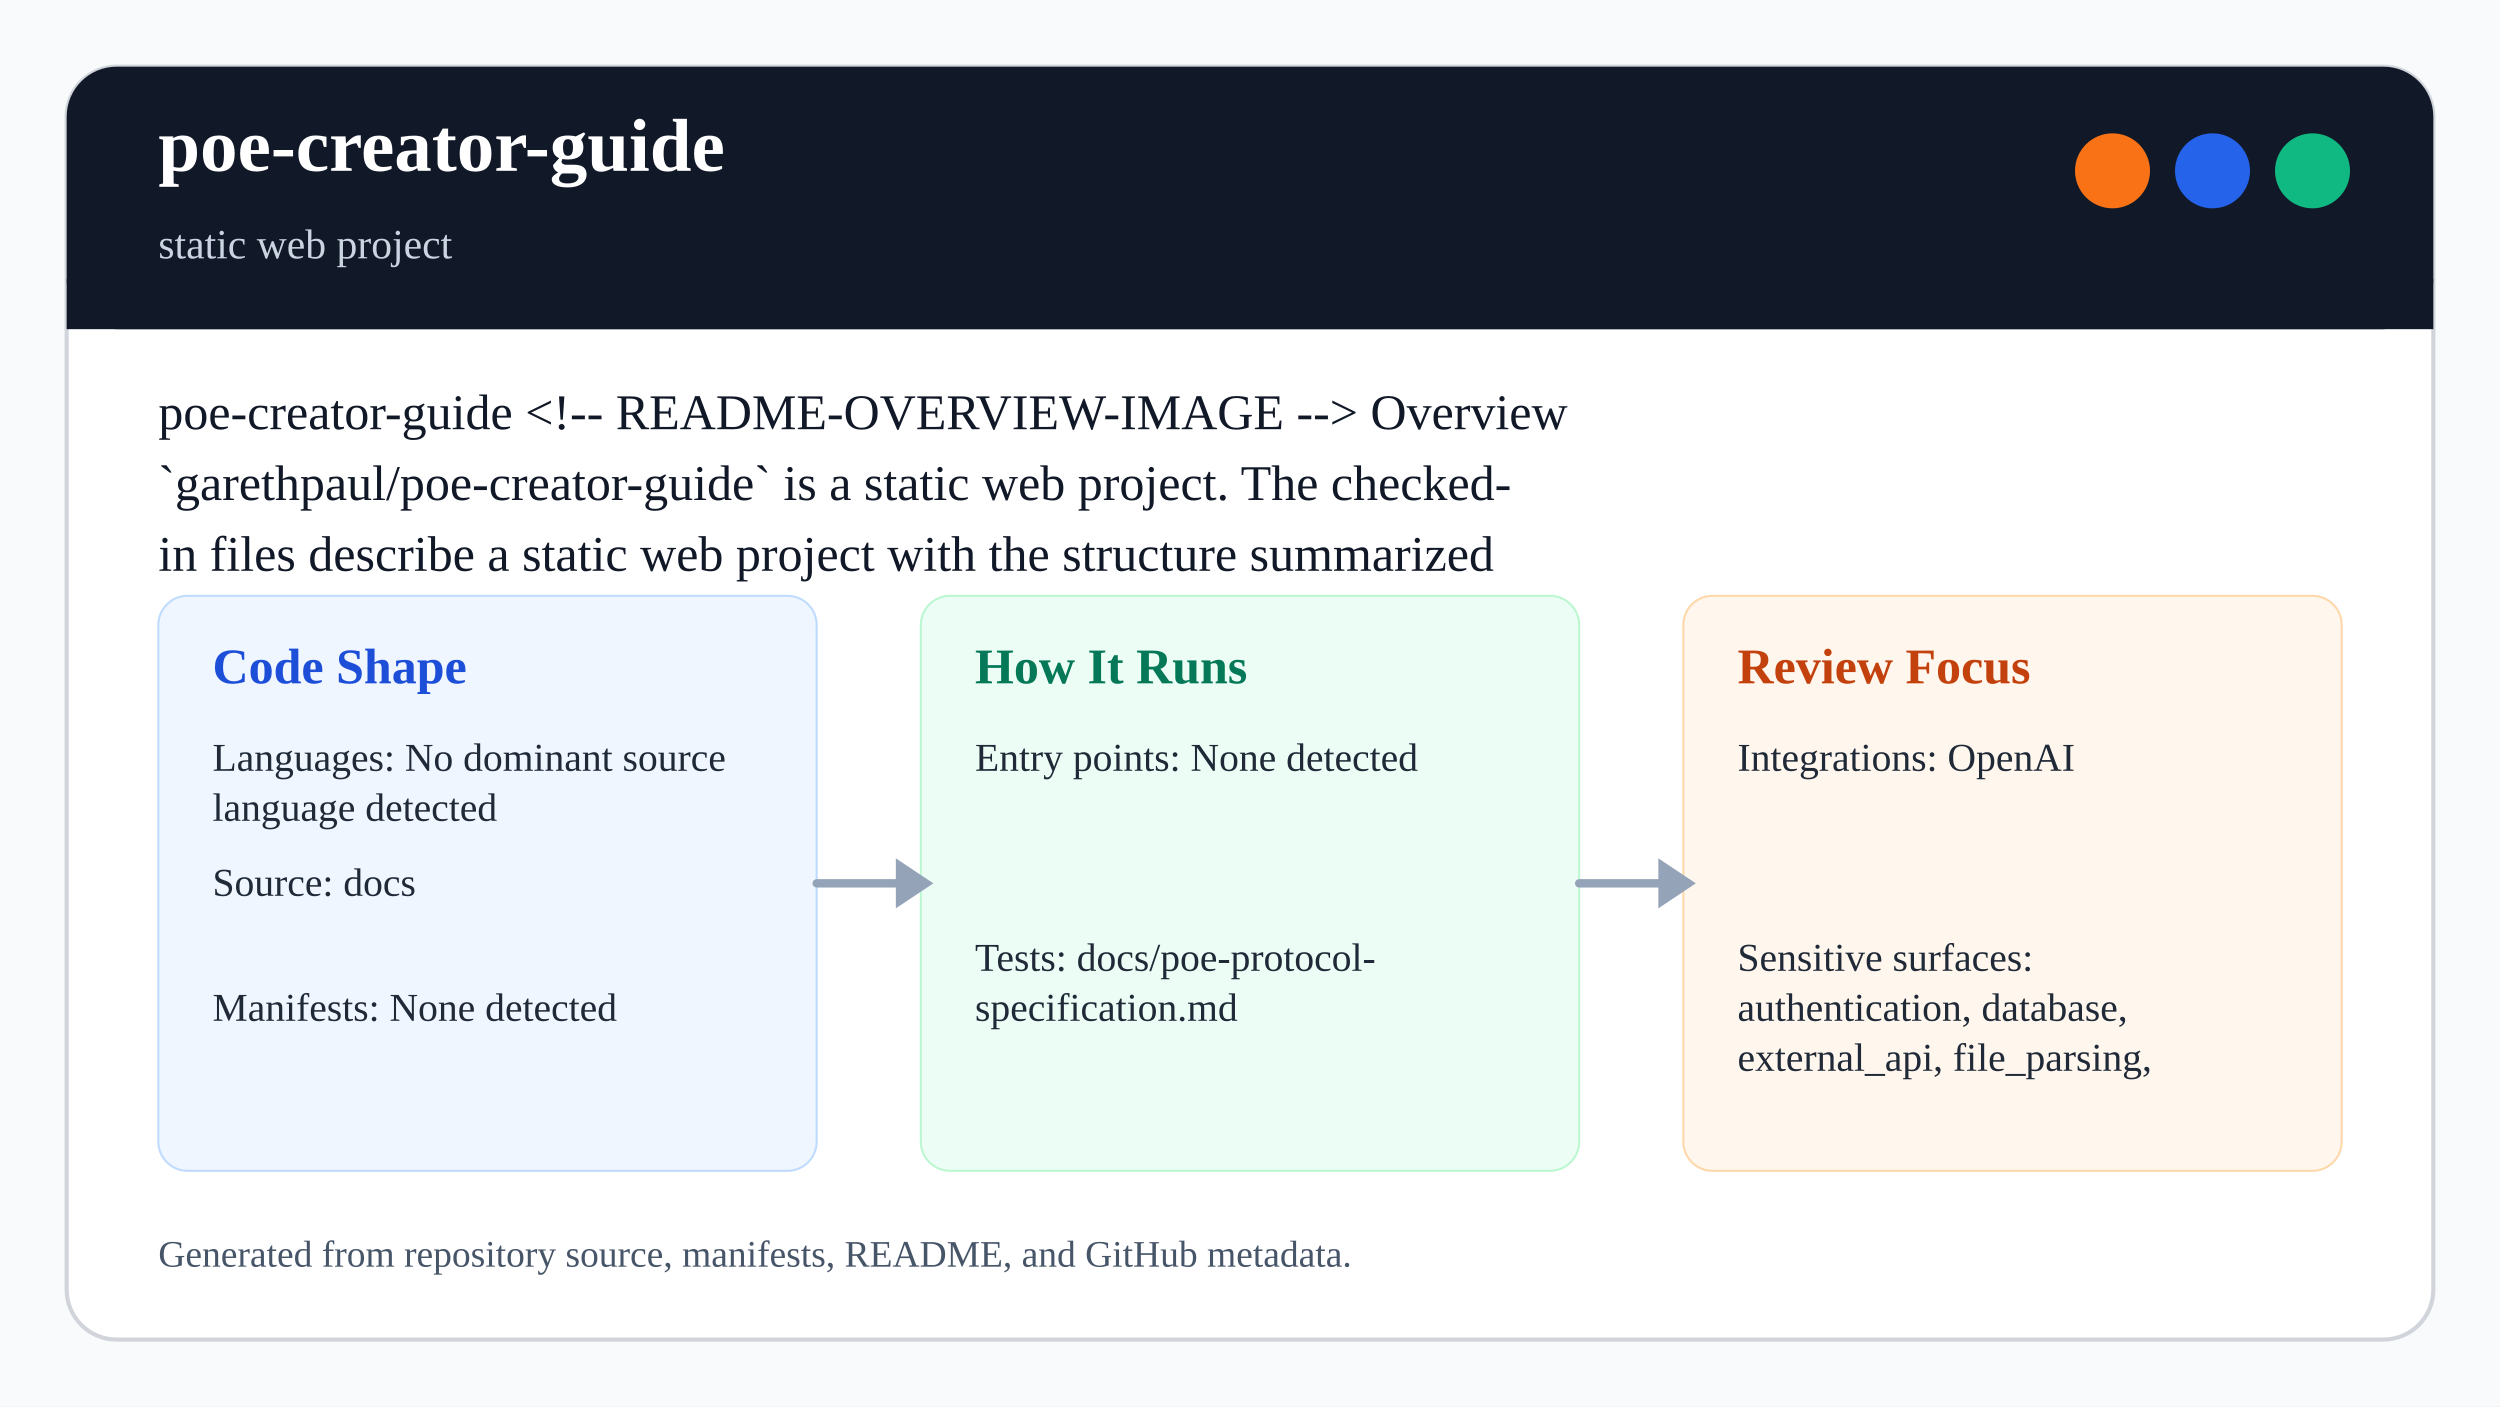
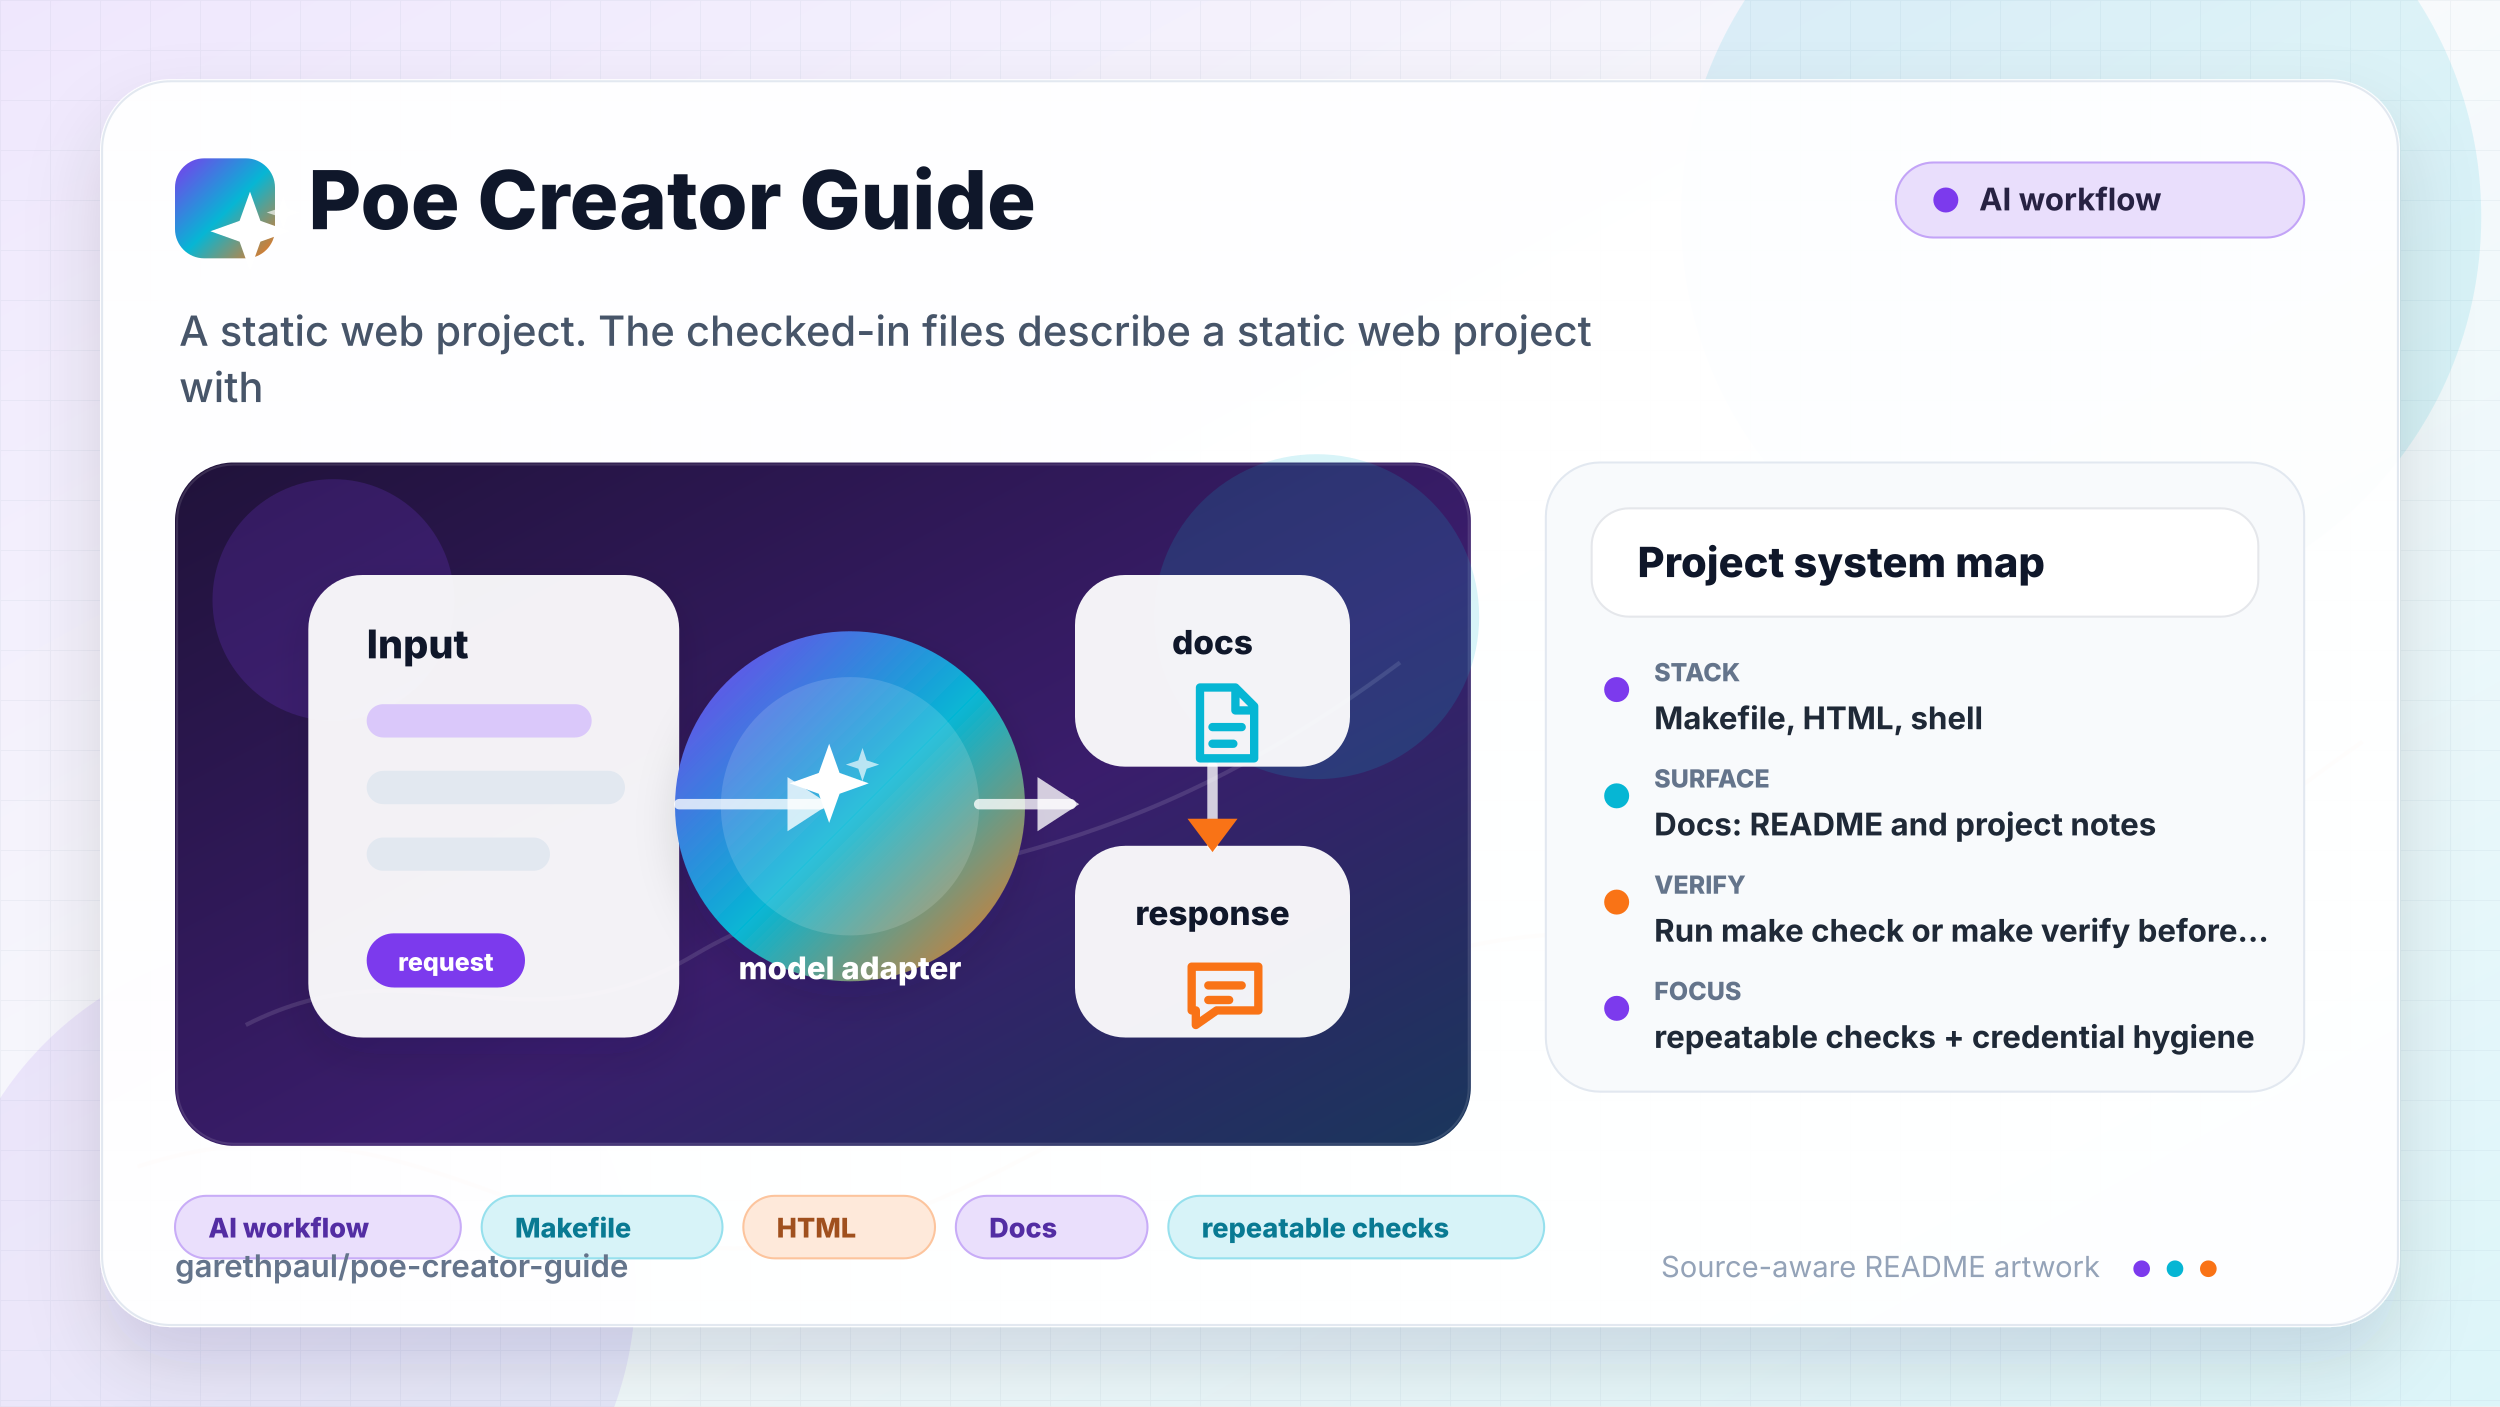
- <svg xmlns="http://www.w3.org/2000/svg" width="1200" height="675" viewBox="0 0 1200 675" role="img" aria-labelledby="title desc">
-   <rect width="1200" height="675" fill="#f8fafc" />
-   <rect x="32" y="32" width="1136" height="611" rx="24" fill="#ffffff" stroke="#d1d5db" stroke-width="2" />
-   <rect x="32" y="32" width="1136" height="126" rx="24" fill="#111827" />
-   <path d="M32 134h1136v24H32z" fill="#111827" />
-   <circle cx="1062" cy="82" r="18" fill="#2563eb" />
-   <circle cx="1110" cy="82" r="18" fill="#10b981" />
-   <circle cx="1014" cy="82" r="18" fill="#f97316" />
-   <text x="76" y="82" font-size="36" fill="#ffffff" font-weight="700">poe-creator-guide</text>
-   <text x="76" y="124" font-size="20" fill="#cbd5e1">static web project</text>
-   <text x="76" y="206" font-size="24" fill="#111827">poe-creator-guide &lt;!-- README-OVERVIEW-IMAGE --&gt; Overview</text>
-   <text x="76" y="240" font-size="24" fill="#111827">`garethpaul/poe-creator-guide` is a static web project. The checked-</text>
-   <text x="76" y="274" font-size="24" fill="#111827">in files describe a static web project with the structure summarized</text>
-   <rect x="76" y="286" width="316" height="276" rx="14" fill="#eff6ff" stroke="#bfdbfe" />
-   <text x="102" y="328" font-size="24" font-weight="700" fill="#1d4ed8">Code Shape</text>
-   <text x="102" y="370" font-size="19" fill="#1f2937">Languages: No dominant source</text>
-   <text x="102" y="394" font-size="19" fill="#1f2937">language detected</text>
-   <text x="102" y="430" font-size="19" fill="#1f2937">Source: docs</text>
-   <text x="102" y="490" font-size="19" fill="#1f2937">Manifests: None detected</text>
-   <rect x="442" y="286" width="316" height="276" rx="14" fill="#ecfdf5" stroke="#bbf7d0" />
-   <text x="468" y="328" font-size="24" font-weight="700" fill="#047857">How It Runs</text>
-   <text x="468" y="370" font-size="19" fill="#1f2937">Entry points: None detected</text>
-   <text x="468" y="466" font-size="19" fill="#1f2937">Tests: docs/poe-protocol-</text>
-   <text x="468" y="490" font-size="19" fill="#1f2937">specification.md</text>
-   <rect x="808" y="286" width="316" height="276" rx="14" fill="#fff7ed" stroke="#fed7aa" />
-   <text x="834" y="328" font-size="24" font-weight="700" fill="#c2410c">Review Focus</text>
-   <text x="834" y="370" font-size="19" fill="#1f2937">Integrations: OpenAI</text>
-   <text x="834" y="466" font-size="19" fill="#1f2937">Sensitive surfaces:</text>
-   <text x="834" y="490" font-size="19" fill="#1f2937">authentication, database,</text>
-   <text x="834" y="514" font-size="19" fill="#1f2937">external_api, file_parsing,</text>
-   <path d="M392 424h50" stroke="#94a3b8" stroke-width="4" stroke-linecap="round" />
-   <path d="M430 412l18 12-18 12z" fill="#94a3b8" />
-   <path d="M758 424h50" stroke="#94a3b8" stroke-width="4" stroke-linecap="round" />
-   <path d="M796 412l18 12-18 12z" fill="#94a3b8" />
-   <text x="76" y="608" font-size="18" fill="#475569">Generated from repository source, manifests, README, and GitHub metadata.</text>
+ <svg xmlns="http://www.w3.org/2000/svg" width="1200" height="675" viewBox="0 0 1200 675" role="img" aria-labelledby="pozcwpx-title pozcwpx-desc">
+   <defs>
+     <linearGradient id="pozcwpx-bg" x1="0" y1="0" x2="1" y2="1">
+       <stop offset="0%" stop-color="#efe7fd" />
+       <stop offset="48%" stop-color="#f8fafc" />
+       <stop offset="100%" stop-color="#dcf5f9" />
+     </linearGradient>
+     <linearGradient id="pozcwpx-stage" x1="0" y1="0" x2="1" y2="1">
+       <stop offset="0%" stop-color="#20123a" />
+       <stop offset="58%" stop-color="#3a1d6c" />
+       <stop offset="100%" stop-color="#1a365c" />
+     </linearGradient>
+     <linearGradient id="pozcwpx-accent" x1="0" y1="0" x2="1" y2="1">
+       <stop offset="0%" stop-color="#7c3aed" />
+       <stop offset="52%" stop-color="#06b6d4" />
+       <stop offset="100%" stop-color="#f97316" />
+     </linearGradient>
+     <linearGradient id="pozcwpx-soft" x1="0" y1="0" x2="1" y2="1">
+       <stop offset="0%" stop-color="#e0d0fb" />
+       <stop offset="100%" stop-color="#fee0cc" />
+     </linearGradient>
+     <filter id="pozcwpx-shadow" x="-20%" y="-20%" width="140%" height="150%">
+       <feDropShadow dx="0" dy="18" stdDeviation="18" flood-color="#0f172a" flood-opacity="0.14" />
+     </filter>
+     <filter id="pozcwpx-miniShadow" x="-20%" y="-20%" width="140%" height="150%">
+       <feDropShadow dx="0" dy="8" stdDeviation="10" flood-color="#0f172a" flood-opacity="0.12" />
+     </filter>
+     <pattern id="pozcwpx-grid" width="24" height="24" patternUnits="userSpaceOnUse">
+       <path d="M24 0H0v24" fill="none" stroke="#94a3b8" stroke-opacity="0.16" stroke-width="1" />
+     </pattern>
+     <style>
+       .label { font: 700 13px ui-sans-serif, system-ui, -apple-system, BlinkMacSystemFont, "Segoe UI", sans-serif; letter-spacing: 0; text-transform: uppercase; }
+       .body { font-family: ui-sans-serif, system-ui, -apple-system, BlinkMacSystemFont, "Segoe UI", sans-serif; letter-spacing: 0; }
+     </style>
+   </defs>
+   <rect width="1200" height="675" fill="url(#pozcwpx-bg)" />
+   <rect width="1200" height="675" fill="url(#pozcwpx-grid)" opacity="0.65" />
+   <circle cx="139" cy="618" r="166" fill="#7c3aed" opacity="0.10" />
+   <circle cx="999" cy="104" r="192" fill="#06b6d4" opacity="0.12" />
+   <path d="M66 560 C214 512 278 642 430 584 C576 528 676 408 838 462 C966 504 1034 426 1134 356" fill="none" stroke="#f97316" stroke-width="2" stroke-opacity="0.18" />
+   <rect x="48" y="38" width="1104" height="599" rx="34" fill="#ffffff" opacity="0.94" filter="url(#pozcwpx-shadow)" />
+   <rect x="49" y="39" width="1102" height="597" rx="33" fill="none" stroke="#e2e8f0" stroke-width="1" />
+   <g class="body">
+     <rect x="84" y="76" width="48" height="48" rx="14" fill="url(#pozcwpx-accent)" />
+     <path d="M22 2l5 14 14 5-14 5-5 14-5-14-14-5 14-5z" transform="translate(98 90)" fill="#ffffff" />
+     <path d="M38 4l2 6 6 2-6 2-2 6-2-6-6-2 6-2z" transform="translate(98 90)" fill="#ffffff" opacity="0.65" />
+     <text x="148" y="110" fill="#0f172a" font-size="39" font-weight="800">Poe Creator Guide</text>
+     <rect x="910" y="78" width="196" height="36" rx="18" fill="#e9defc" stroke="#c3a4f7" />
+     <circle cx="934" cy="96" r="6" fill="#7c3aed" />
+     <text x="950" y="101" fill="#272243" font-size="15" font-weight="700">AI workflow</text>
+     <text x="86" y="166" fill="#475569" font-size="20" font-weight="500">A static web project. The checked-in files describe a static web project</text>
+     <text x="86" y="193" fill="#475569" font-size="20" font-weight="500">with</text>
+   </g>
+   <g transform="translate(84 222)">
+     <rect x="0" y="0" width="622" height="328" rx="28" fill="url(#pozcwpx-stage)" />
+     <rect x="1" y="1" width="620" height="326" rx="27" fill="none" stroke="#ffffff" stroke-opacity="0.12" />
+     <path d="M34 270 C116 228 166 286 250 236 C338 184 430 214 588 96" fill="none" stroke="#ffffff" stroke-opacity="0.12" stroke-width="2" />
+     <circle cx="76" cy="66" r="58" fill="#7c3aed" opacity="0.20" />
+     <circle cx="548" cy="74" r="78" fill="#06b6d4" opacity="0.16" />
+     <g class="body">
+       <rect x="64" y="54" width="178" height="222" rx="26" fill="#ffffff" opacity="0.94" filter="url(#pozcwpx-miniShadow)" />
+       <text x="92" y="94" fill="#0f172a" font-size="19" font-weight="800">Input</text>
+       <rect x="92" y="116" width="108" height="16" rx="8" fill="#dac8fa" />
+       <rect x="92" y="148" width="124" height="16" rx="8" fill="#e2e8f0" />
+       <rect x="92" y="180" width="88" height="16" rx="8" fill="#e2e8f0" />
+       <rect x="92" y="226" width="76" height="26" rx="13" fill="#7c3aed" />
+       <text x="130" y="244" fill="#ffffff" font-size="12" font-weight="800" text-anchor="middle">request</text>
+       <circle cx="324" cy="165" r="84" fill="url(#pozcwpx-accent)" filter="url(#pozcwpx-miniShadow)" />
+       <circle cx="324" cy="165" r="62" fill="#ffffff" opacity="0.14" />
+       <path d="M22 2l5 14 14 5-14 5-5 14-5-14-14-5 14-5z" transform="translate(292 133)" fill="#ffffff" />
+       <path d="M38 4l2 6 6 2-6 2-2 6-2-6-6-2 6-2z" transform="translate(292 133)" fill="#ffffff" opacity="0.65" />
+       <text x="324" y="248" fill="#ffffff" font-size="15" font-weight="800" text-anchor="middle">model adapter</text>
+       <rect x="432" y="54" width="132" height="92" rx="24" fill="#ffffff" opacity="0.94" />
+       <rect x="432" y="184" width="132" height="92" rx="24" fill="#ffffff" opacity="0.94" />
+       <text x="498" y="92" fill="#0f172a" font-size="16" font-weight="800" text-anchor="middle">docs</text>
+       <text x="498" y="222" fill="#0f172a" font-size="16" font-weight="800" text-anchor="middle">response</text>
+       <path d="M242 164h68 M386 164h44 M498 146v38" stroke="#ffffff" stroke-width="5" stroke-linecap="round" opacity="0.78" />
+       <path d="M294 151l20 13-20 13 M414 151l20 13-20 13" fill="#ffffff" opacity="0.78" />
+       <path d="M486 171l12 16 12-16" fill="#f97316" />
+       <path d="M10 4h17l9 9v25H10z M27 4v11h9 M16 23h14 M16 31h10" transform="translate(482 104)" stroke="#06b6d4" stroke-width="4" stroke-linecap="round" stroke-linejoin="round" fill="none" />
+       <path d="M6 10h32v21H18L8 38v-7H6z" transform="translate(482 232)" stroke="#f97316" stroke-width="4" stroke-linecap="round" stroke-linejoin="round" fill="none" />
+       <path d="M14 19h16 M14 26h10" transform="translate(482 232)" stroke="#f97316" stroke-width="4" stroke-linecap="round" stroke-linejoin="round" fill="none" />
+     </g>
+   </g>
+   <g class="body" transform="translate(742 222)">
+     <rect x="0" y="0" width="364" height="302" rx="26" fill="#f8fafc" stroke="#e2e8f0" />
+     <rect x="22" y="22" width="320" height="52" rx="18" fill="#ffffff" stroke="#e5e7eb" />
+     <text x="44" y="55" fill="#0f172a" font-size="20" font-weight="800">Project system map</text>
+     <g transform="translate(24 94)">
+       <circle cx="10" cy="15" r="6" fill="#7c3aed" />
+       <text x="28" y="11" fill="#64748b" font-size="12" font-weight="800">STACK</text>
+       <text x="28" y="34" fill="#1f2937" font-size="15" font-weight="650">Makefile, HTML, shell</text>
+     </g>
+     <g transform="translate(24 145)">
+       <circle cx="10" cy="15" r="6" fill="#06b6d4" />
+       <text x="28" y="11" fill="#64748b" font-size="12" font-weight="800">SURFACE</text>
+       <text x="28" y="34" fill="#1f2937" font-size="15" font-weight="650">Docs: README and project notes</text>
+     </g>
+     <g transform="translate(24 196)">
+       <circle cx="10" cy="15" r="6" fill="#f97316" />
+       <text x="28" y="11" fill="#64748b" font-size="12" font-weight="800">VERIFY</text>
+       <text x="28" y="34" fill="#1f2937" font-size="15" font-weight="650">Run make check or make verify before...</text>
+     </g>
+     <g transform="translate(24 247)">
+       <circle cx="10" cy="15" r="6" fill="#7c3aed" />
+       <text x="28" y="11" fill="#64748b" font-size="12" font-weight="800">FOCUS</text>
+       <text x="28" y="34" fill="#1f2937" font-size="15" font-weight="650">repeatable checks + credential hygiene</text>
+     </g>
+   </g>
+   <g class="body">
+     <rect x="84" y="574" width="137.2" height="30" rx="15" fill="#eadffc" stroke="#c8acf7" />
+     <text x="100" y="594" fill="#532da3" font-size="13" font-weight="800">AI workflow</text>
+     <rect x="231.2" y="574" width="115.6" height="30" rx="15" fill="#d7f3f8" stroke="#96e0ed" />
+     <text x="247.2" y="594" fill="#097a93" font-size="13" font-weight="800">Makefile</text>
+     <rect x="356.8" y="574" width="92" height="30" rx="15" fill="#fee9da" stroke="#fcc49d" />
+     <text x="372.8" y="594" fill="#a0501e" font-size="13" font-weight="800">HTML</text>
+     <rect x="458.8" y="574" width="92" height="30" rx="15" fill="#eadffc" stroke="#c8acf7" />
+     <text x="474.8" y="594" fill="#532da3" font-size="13" font-weight="800">Docs</text>
+     <rect x="560.8" y="574" width="180.4" height="30" rx="15" fill="#d7f3f8" stroke="#96e0ed" />
+     <text x="576.8" y="594" fill="#097a93" font-size="13" font-weight="800">repeatable checks</text>
+   </g>
+   <g class="body">
+     <text x="84" y="613" fill="#64748b" font-size="15" font-weight="600">garethpaul/poe-creator-guide</text>
+     <text x="1008" y="613" fill="#94a3b8" font-size="14" text-anchor="end">Source-aware README artwork</text>
+     <circle cx="1028" cy="609" r="4" fill="#7c3aed" />
+     <circle cx="1044" cy="609" r="4" fill="#06b6d4" />
+     <circle cx="1060" cy="609" r="4" fill="#f97316" />
+   </g>
</svg>
